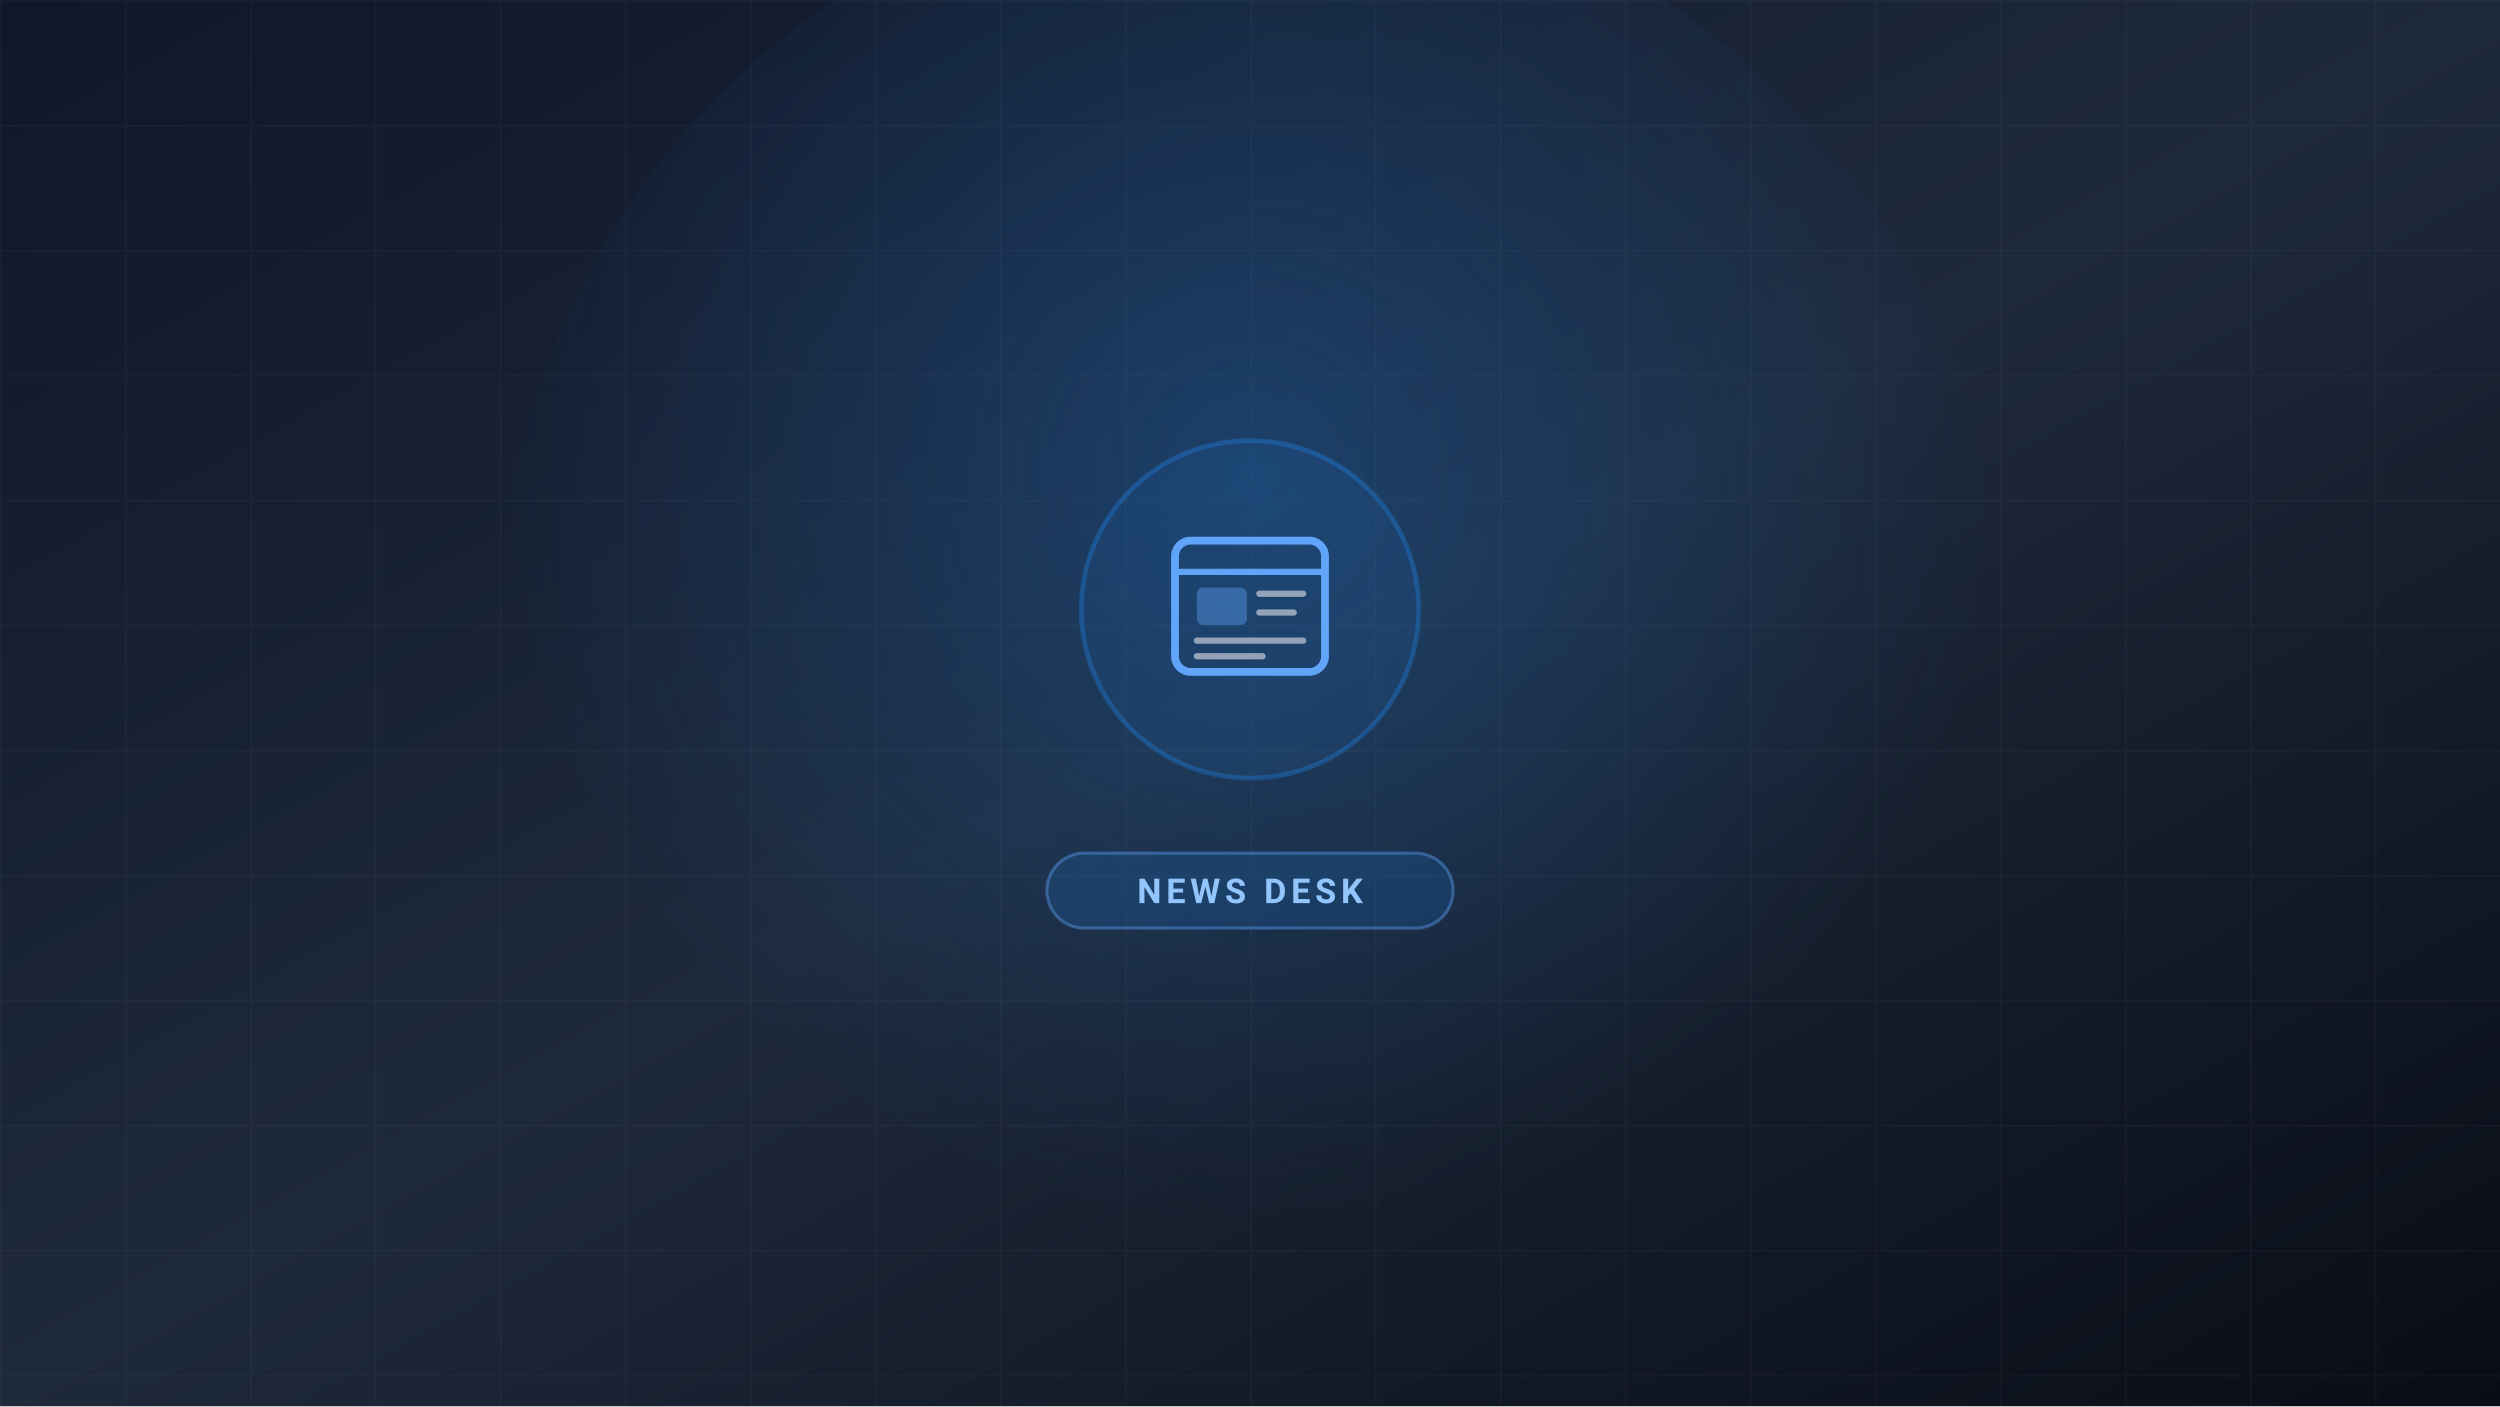
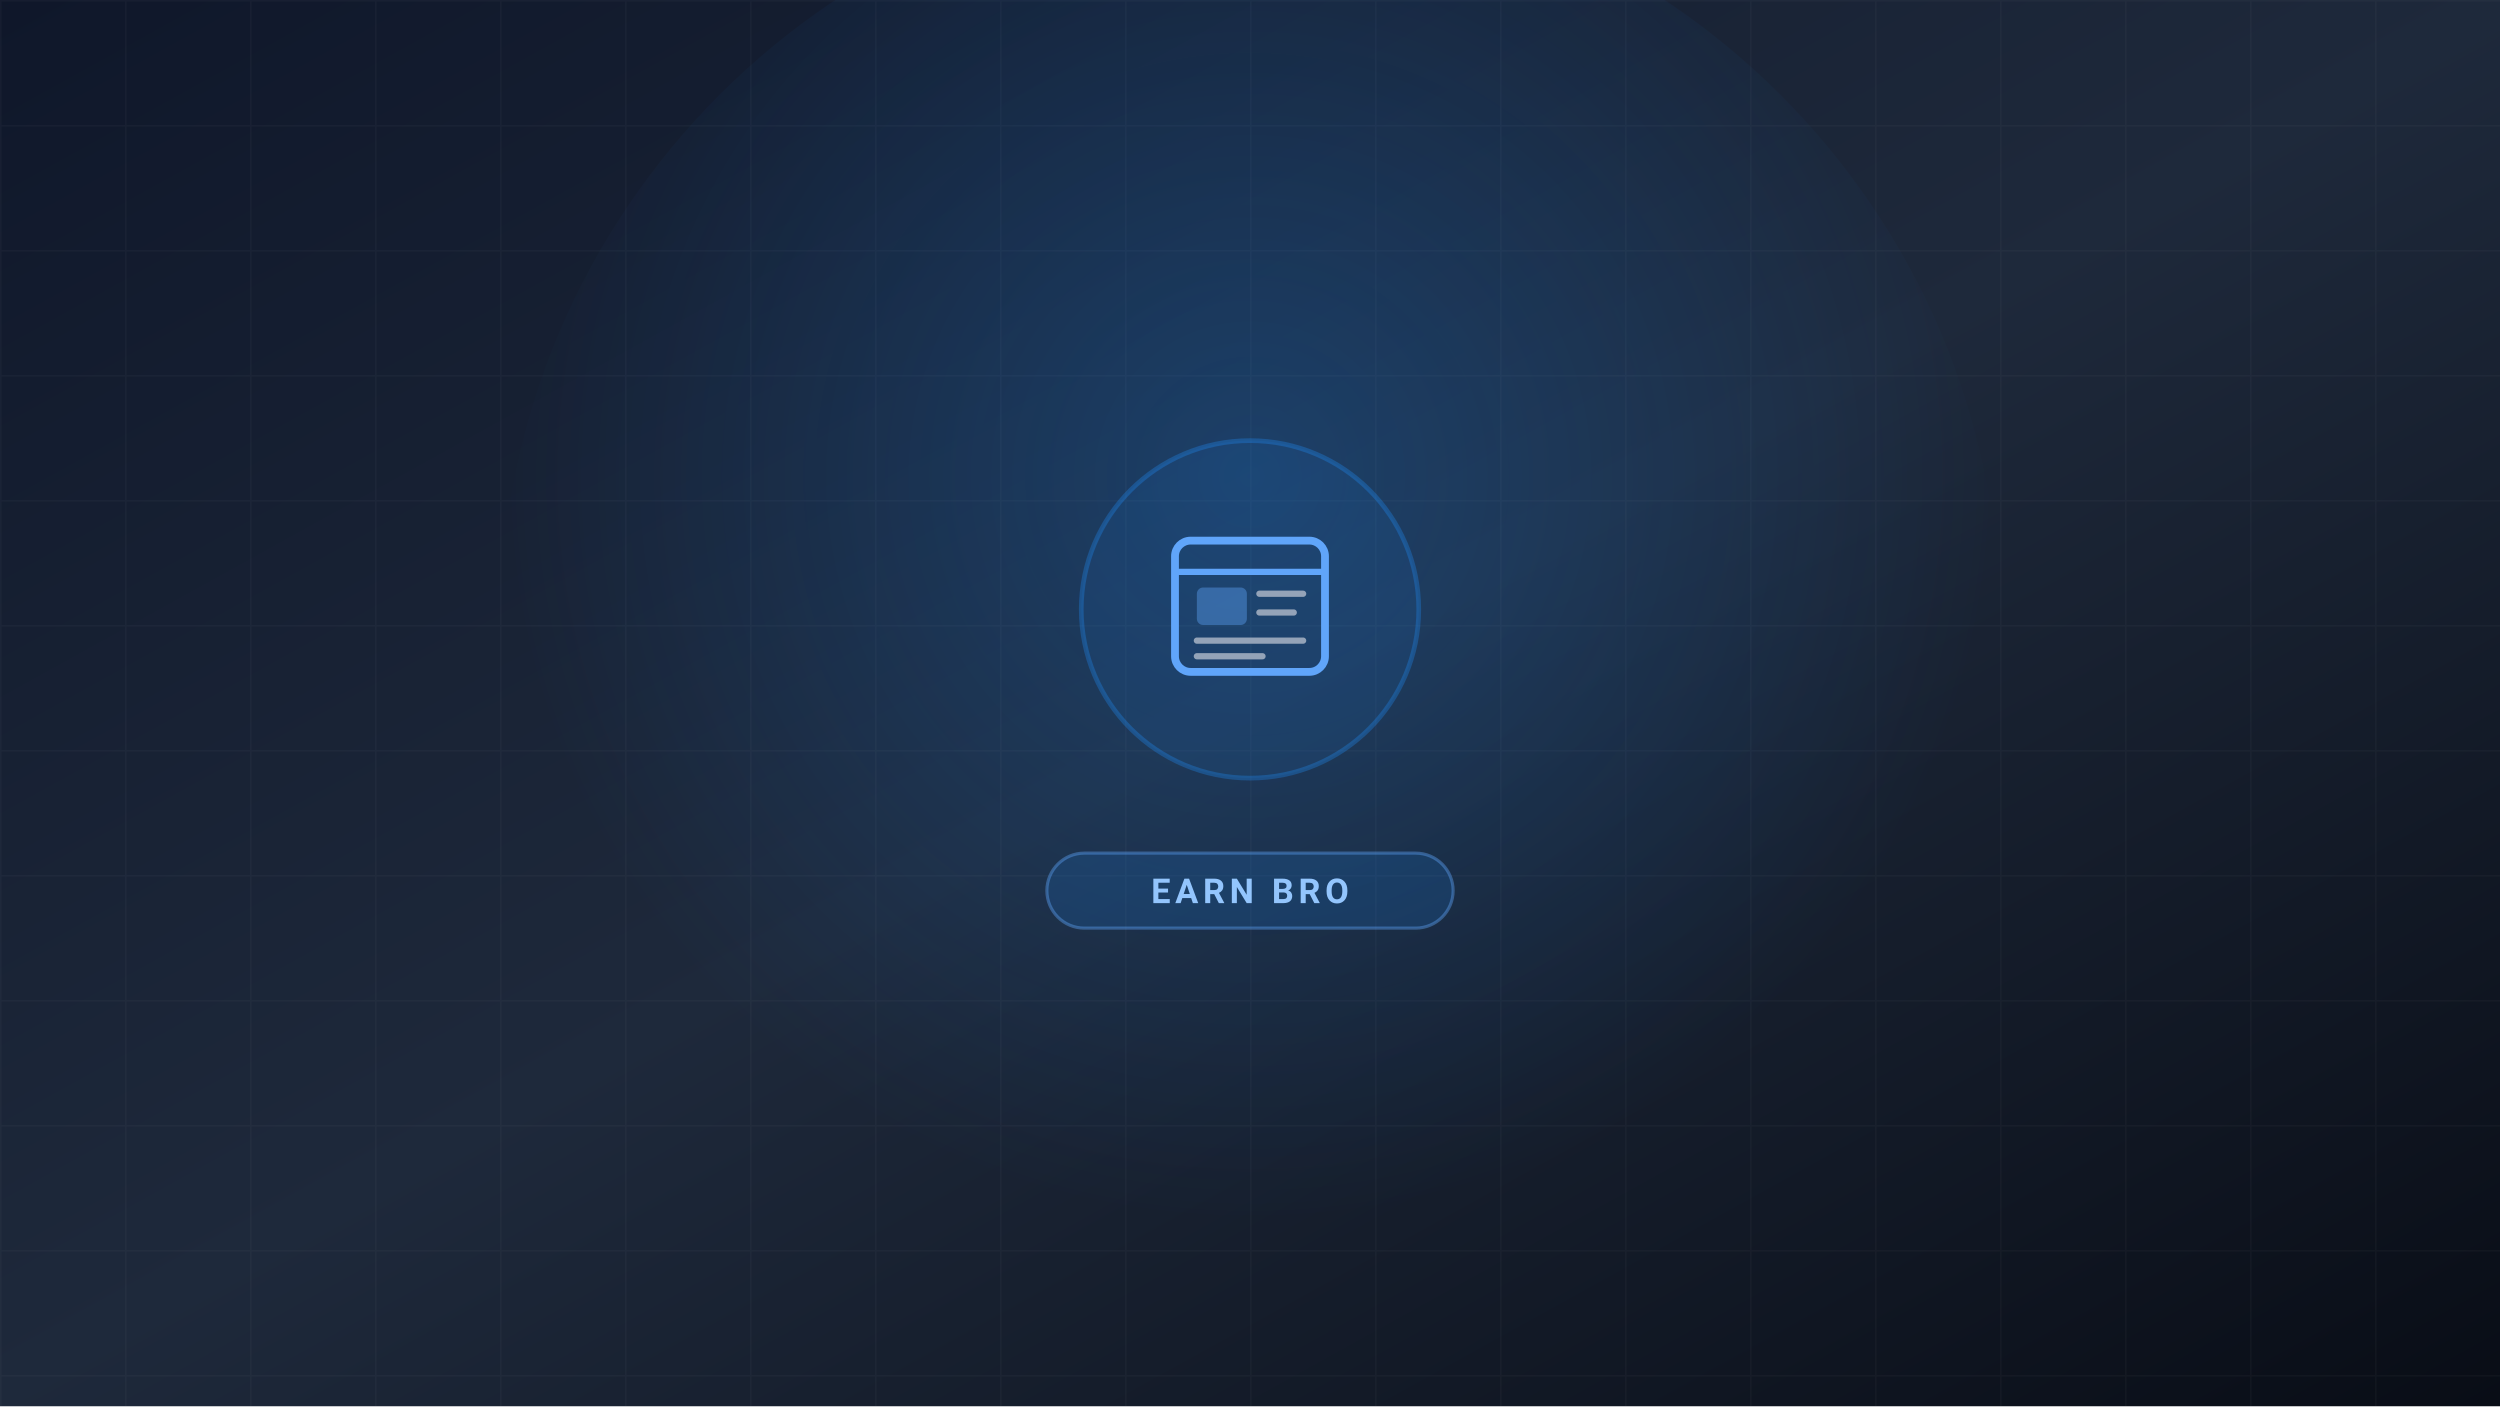
<svg xmlns="http://www.w3.org/2000/svg" viewBox="0 0 800 450" width="100%" height="100%">
  <defs>
    <linearGradient id="bgGrad" x1="0%" y1="0%" x2="100%" y2="100%">
      <stop offset="0%" stop-color="#0f172a" />
      <stop offset="50%" stop-color="#1e293b" />
      <stop offset="100%" stop-color="#090d16" />
    </linearGradient>
    <radialGradient id="accentGlow" cx="50%" cy="40%" r="50%">
      <stop offset="0%" stop-color="#1e90ff" stop-opacity="0.25" />
      <stop offset="100%" stop-color="#1e90ff" stop-opacity="0" />
    </radialGradient>
    <pattern id="grid" width="40" height="40" patternUnits="userSpaceOnUse">
      <path d="M 40 0 L 0 0 0 40" fill="none" stroke="rgba(255, 255, 255, 0.03)" stroke-width="1" />
    </pattern>
  </defs>
  <rect width="800" height="450" fill="url(#bgGrad)" />
  <rect width="800" height="450" fill="url(#grid)" />
  <circle cx="400" cy="200" r="240" fill="url(#accentGlow)" />
  <g transform="translate(400, 195)">
    <circle cx="0" cy="0" r="54" fill="rgba(30, 144, 255, 0.08)" stroke="rgba(30, 144, 255, 0.3)" stroke-width="1.5" />
    <g transform="translate(-24, -26)">
      <rect x="0" y="4" width="48" height="42" rx="5" fill="none" stroke="#60a5fa" stroke-width="2.5" />
      <path d="M 0 14 L 48 14" stroke="#60a5fa" stroke-width="2" />
      <rect x="7" y="19" width="16" height="12" rx="2" fill="rgba(96, 165, 250, 0.4)" />
      <line x1="27" y1="21" x2="41" y2="21" stroke="#94a3b8" stroke-width="2" stroke-linecap="round" />
      <line x1="27" y1="27" x2="38" y2="27" stroke="#94a3b8" stroke-width="2" stroke-linecap="round" />
      <line x1="7" y1="36" x2="41" y2="36" stroke="#94a3b8" stroke-width="2" stroke-linecap="round" />
      <line x1="7" y1="41" x2="28" y2="41" stroke="#94a3b8" stroke-width="2" stroke-linecap="round" />
    </g>
  </g>
  <g transform="translate(400, 285)">
    <rect x="-65" y="-12" width="130" height="24" rx="12" fill="rgba(30, 144, 255, 0.15)" stroke="rgba(96, 165, 250, 0.4)" stroke-width="1" />
-     <text x="0" y="4" font-family="'Plus Jakarta Sans', -apple-system, BlinkMacSystemFont, 'Segoe UI', Roboto, sans-serif" font-size="11" font-weight="700" fill="#93c5fd" letter-spacing="1.5" text-anchor="middle">NEWS DESK</text>
+     <text x="0" y="4" font-family="'Plus Jakarta Sans', -apple-system, BlinkMacSystemFont, 'Segoe UI', Roboto, sans-serif" font-size="11" font-weight="700" fill="#93c5fd" letter-spacing="1.5" text-anchor="middle">EARN BRO</text>
  </g>
</svg>
